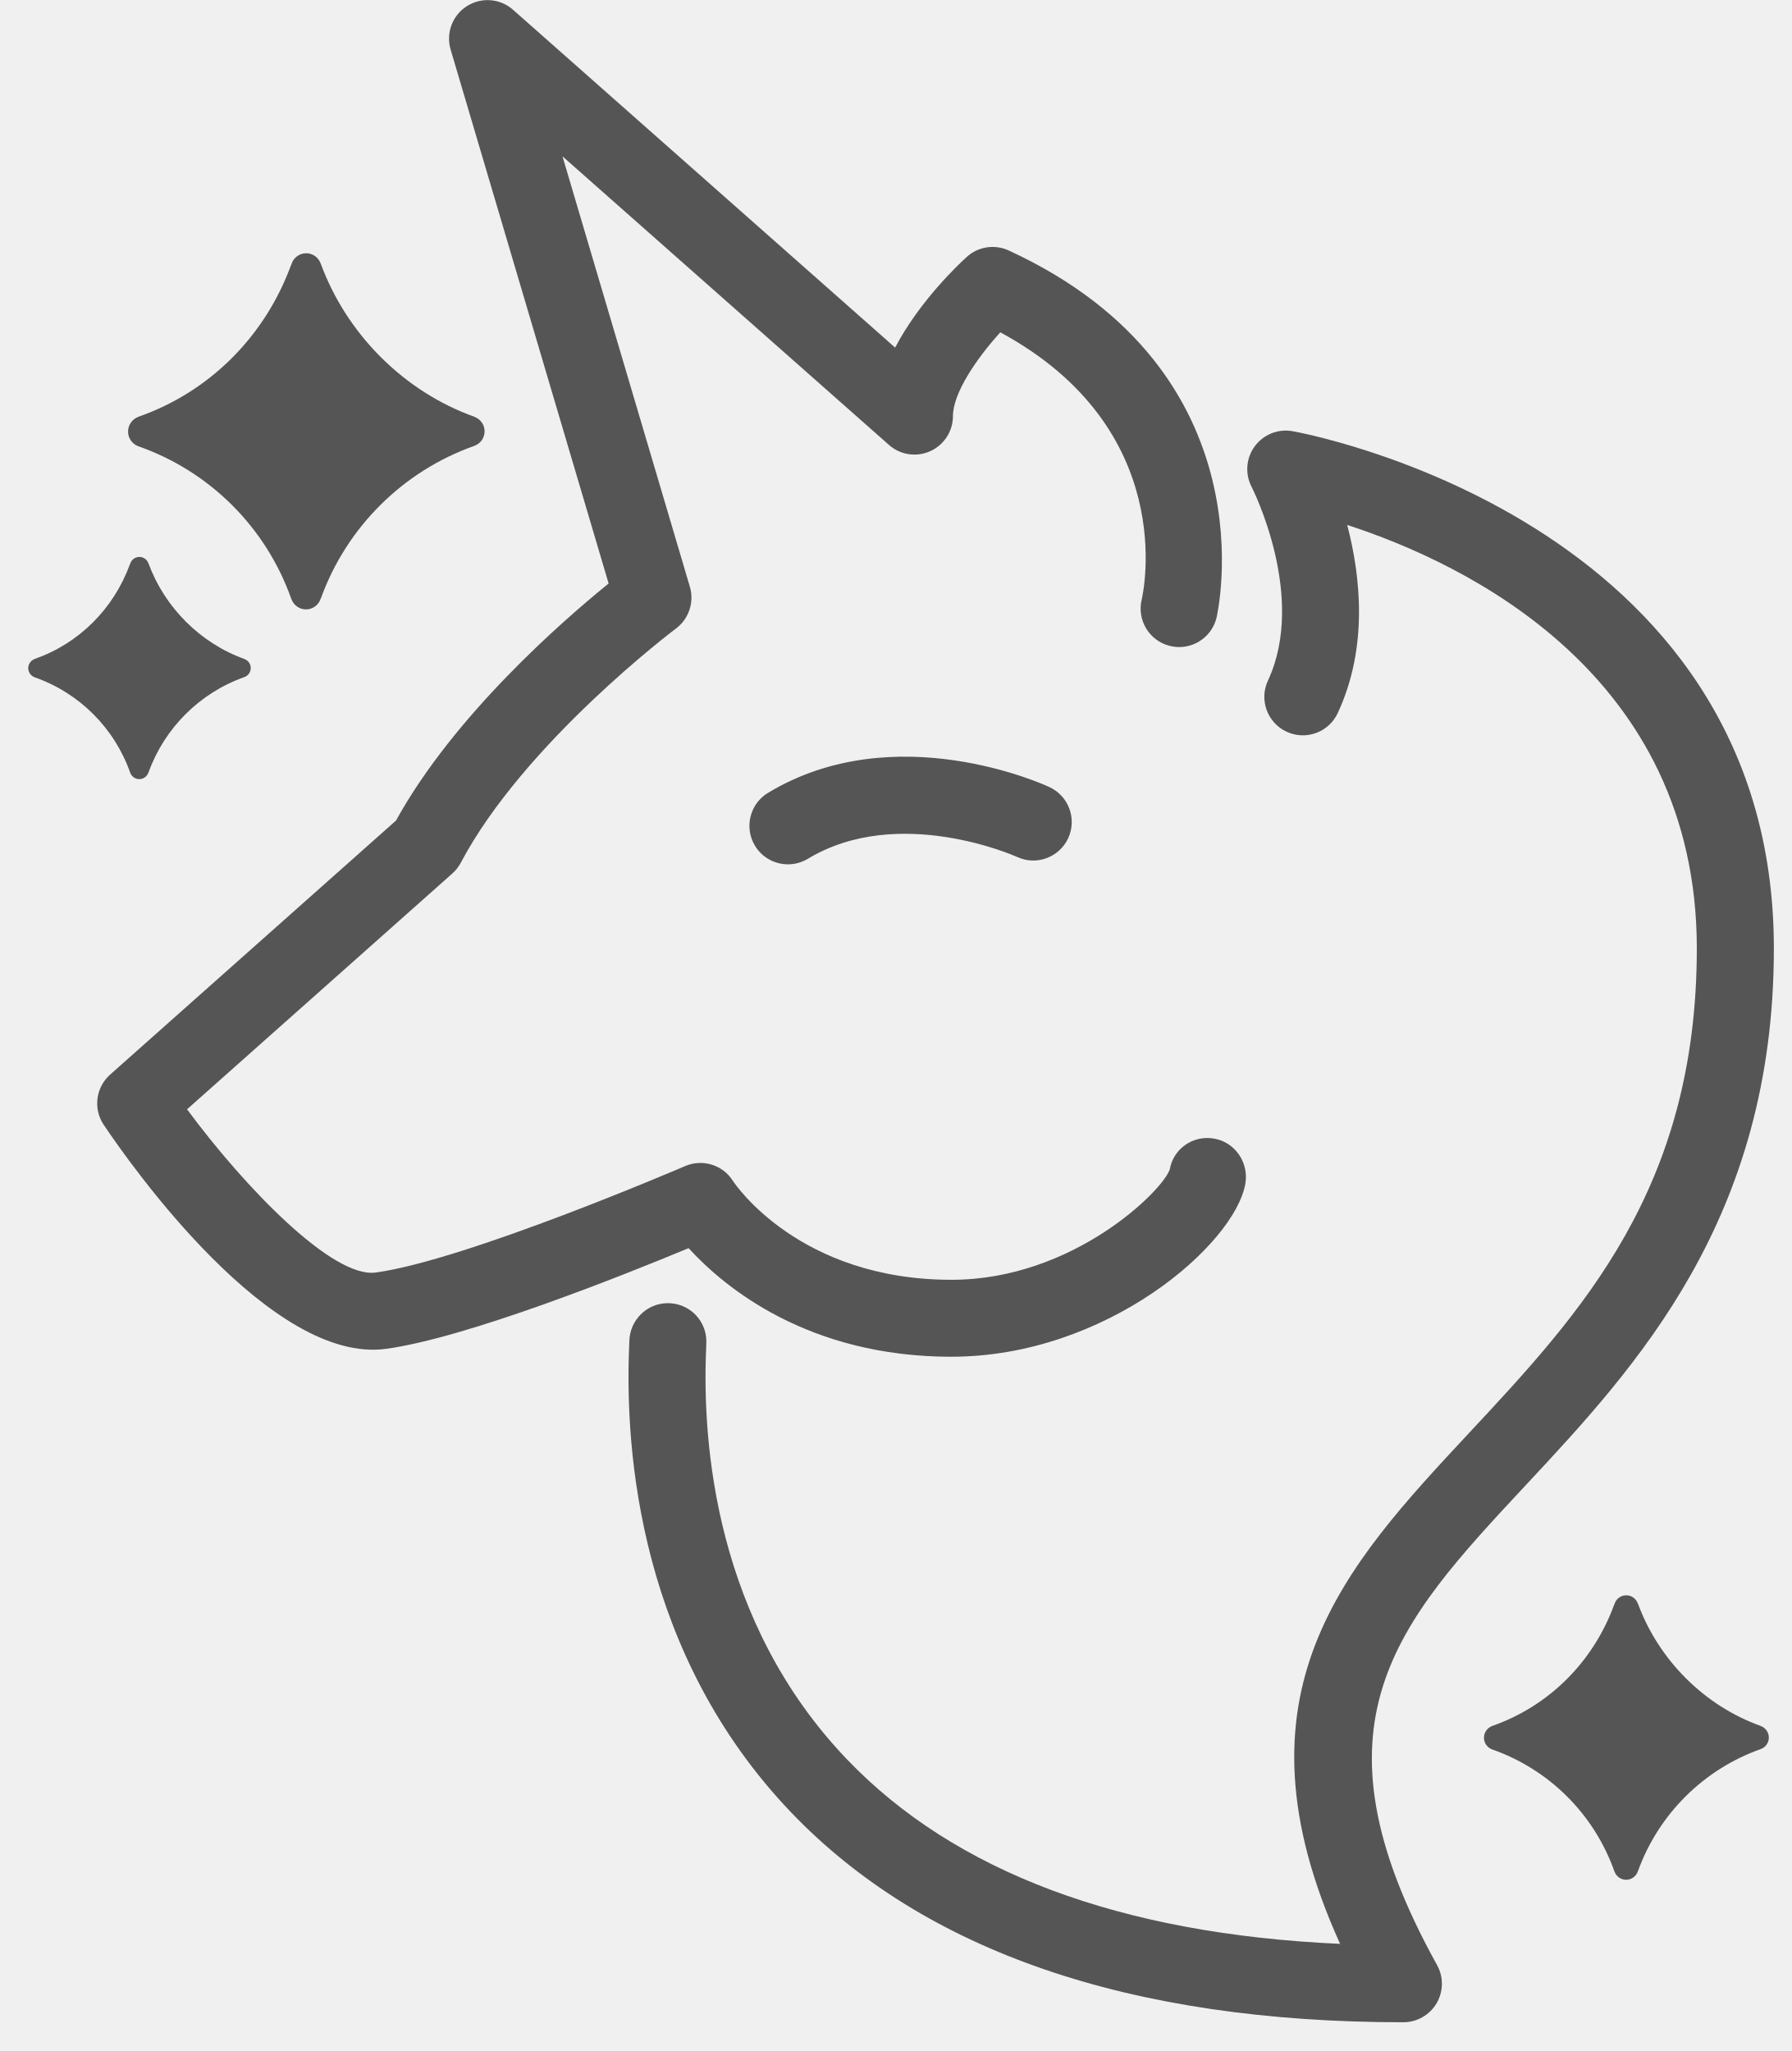
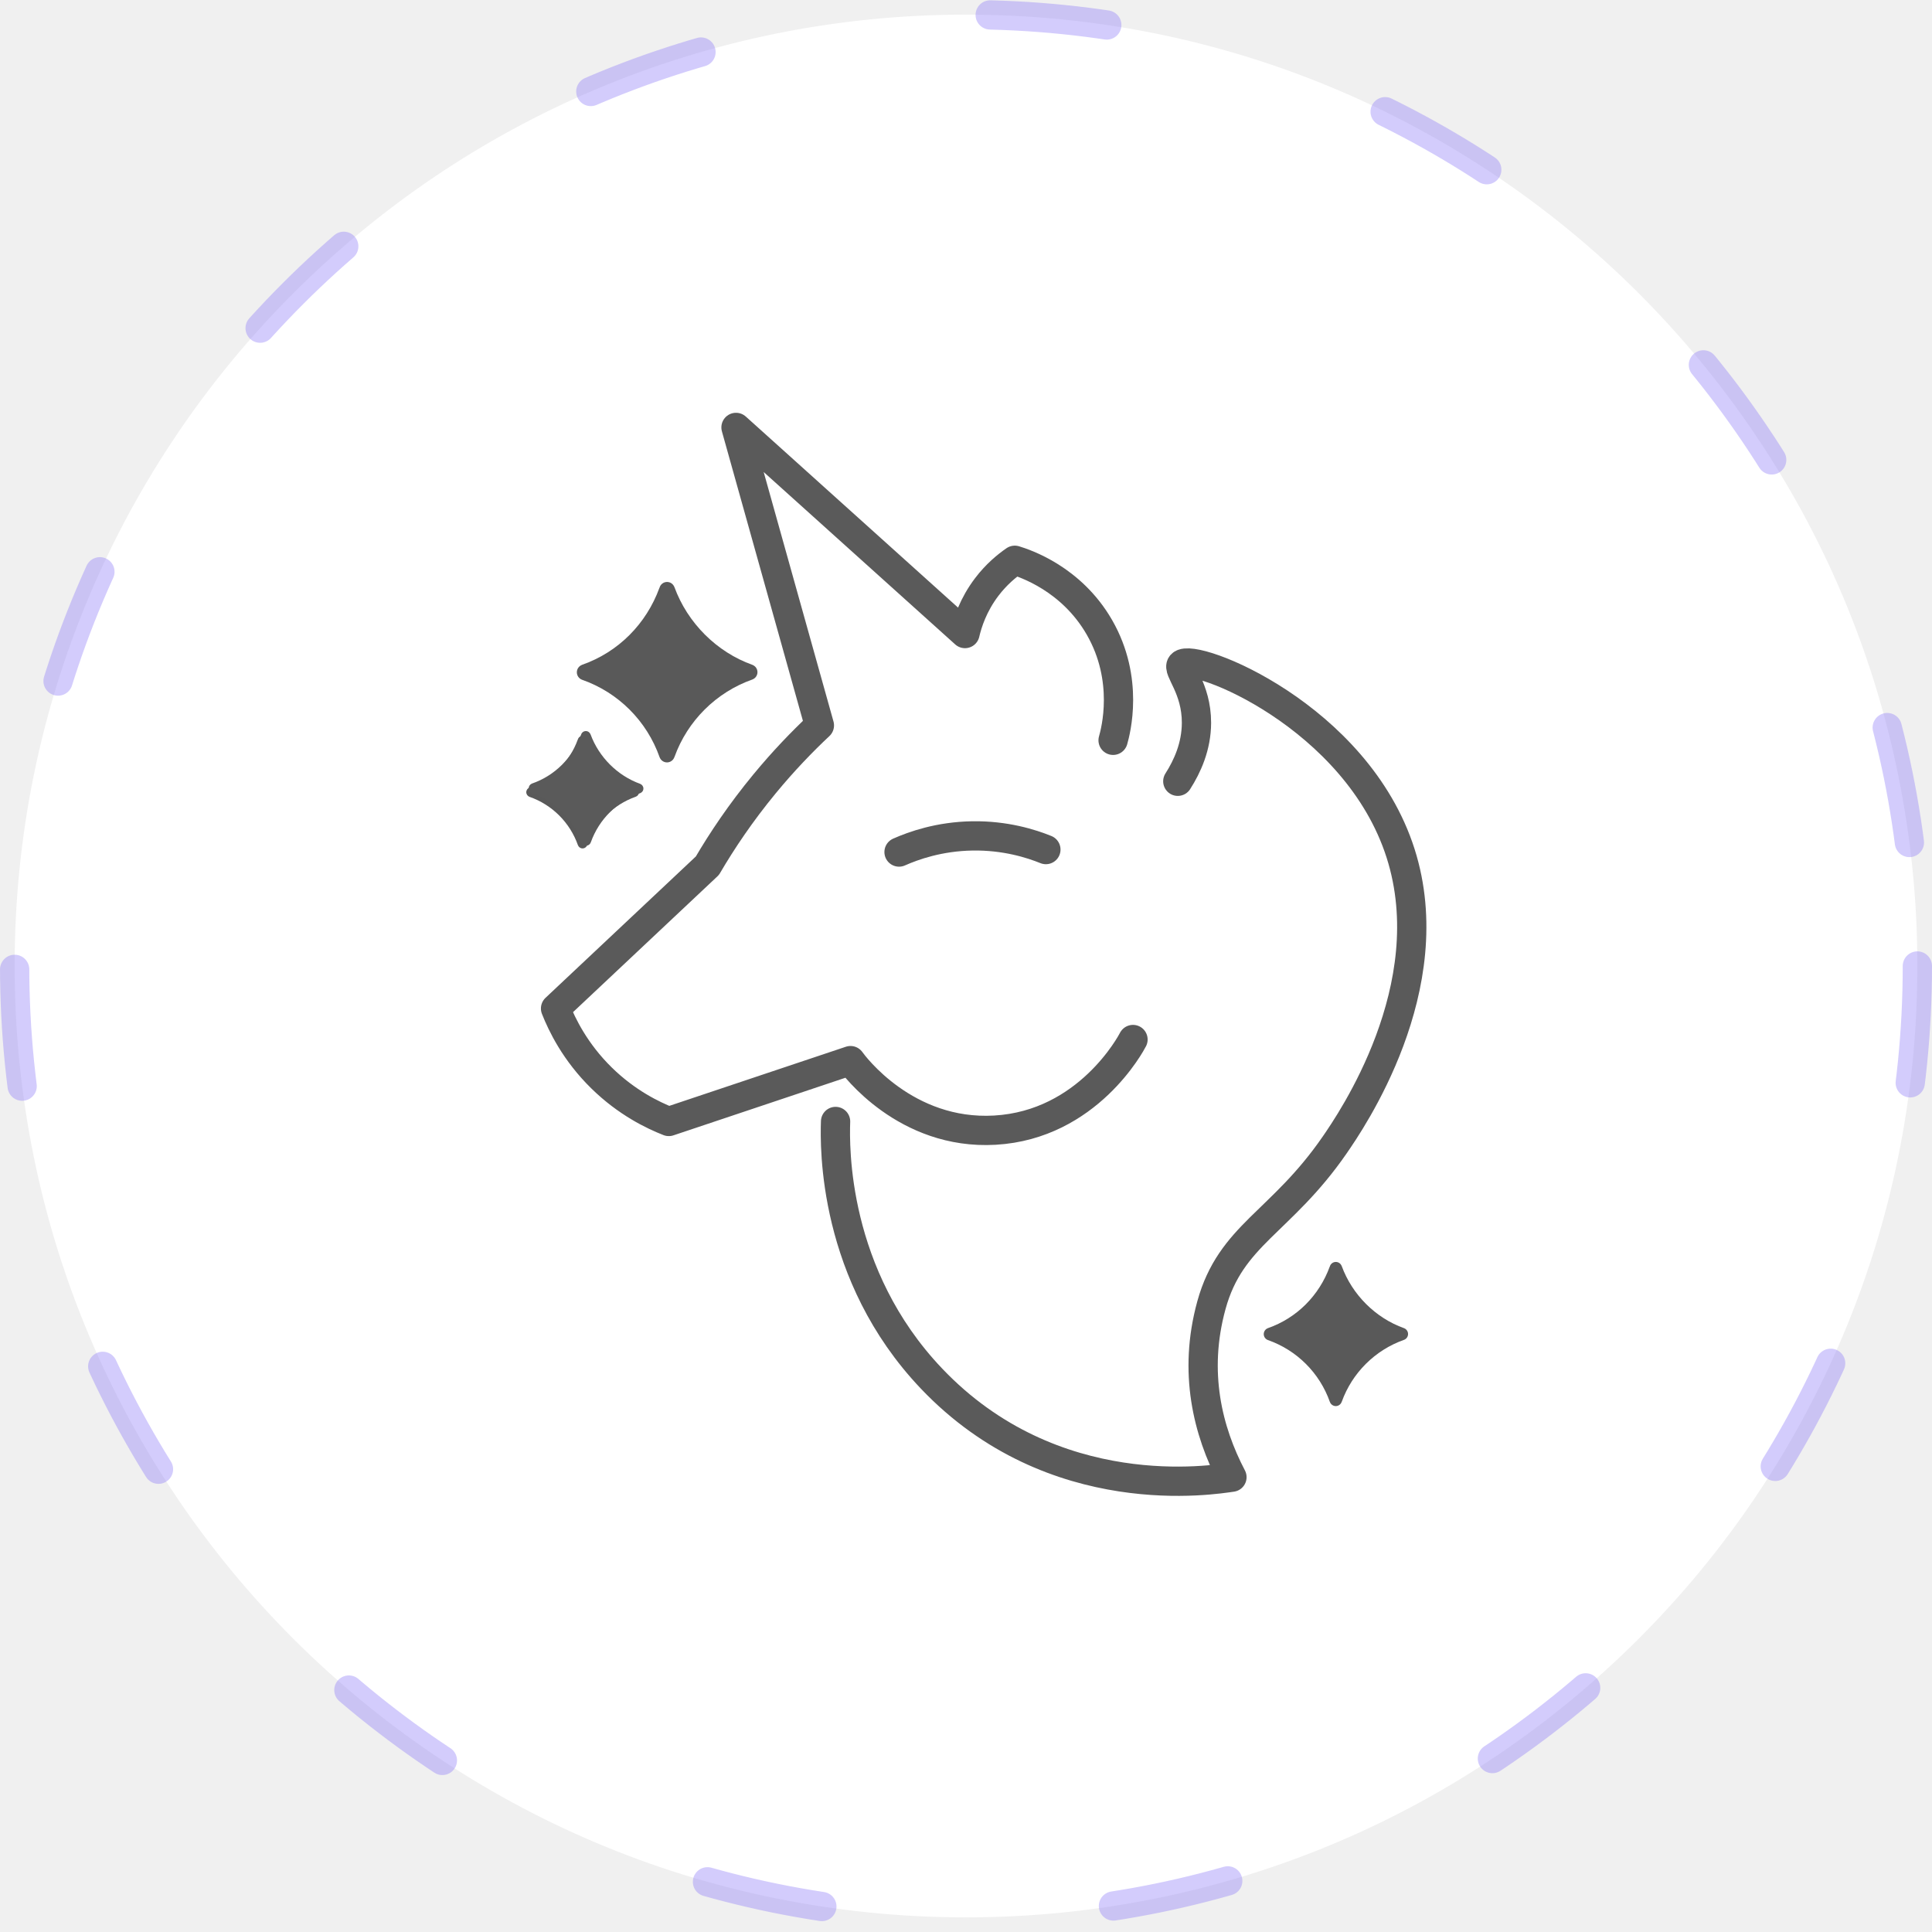
- <svg xmlns="http://www.w3.org/2000/svg" viewBox="0 0 62 71">
-   <path d="m48.574 70.005c-9.441 0-16.566-2.441-21.179-7.252-5.252-5.481-5.775-12.474-5.618-16.154l0.006-0.164c0.009-0.73 0.603-1.323 1.333-1.323h8e-3c0.733 4e-3 1.325 0.594 1.325 1.327 0 0.053-0.003 0.145-0.009 0.272-0.138 3.256 0.313 9.431 4.88 14.197 3.738 3.901 9.472 6.043 17.064 6.383-3.933-8.682 0.16-13.07 4.475-17.697 3.87-4.149 7.872-8.441 7.872-16.762 0-9.51-8.009-13.329-12.101-14.66 0.467 1.783 0.731 4.24-0.328 6.513-0.31 0.668-1.105 0.957-1.77 0.645-0.667-0.31-0.957-1.103-0.645-1.77 1.36-2.921-0.547-6.668-0.566-6.707-0.233-0.448-0.192-0.99 0.105-1.398 0.298-0.408 0.797-0.614 1.298-0.531 0.167 0.028 16.674 2.967 16.674 17.909 0 9.371-4.762 14.478-8.588 18.58-4.47 4.793-7.699 8.256-3.069 16.614 0.229 0.412 0.221 0.915-0.018 1.322-0.241 0.406-0.678 0.656-1.149 0.656z" fill="#1A1A1A" fill-opacity=".72" />
-   <path d="m32.935 46.967c-4.964 0-7.86-2.401-9.101-3.759-2.193 0.912-7.65 3.098-10.464 3.484-3.98 0.552-8.843-6.36-9.779-7.752-0.372-0.554-0.278-1.296 0.221-1.74l9.895-8.795c2.005-3.64 5.764-6.913 7.359-8.206l-5.469-18.484c-0.168-0.57 0.061-1.183 0.562-1.502 0.5-0.319 1.153-0.269 1.598 0.125l13.226 11.695c0.856-1.637 2.259-2.94 2.48-3.14 0.396-0.359 0.968-0.446 1.451-0.222 9.162 4.217 7.213 12.629 7.193 12.713-0.175 0.715-0.896 1.153-1.612 0.977-0.714-0.175-1.15-0.894-0.978-1.607 0.061-0.263 1.29-5.902-4.894-9.25-0.811 0.893-1.639 2.098-1.639 2.899 0 0.524-0.307 1-0.785 1.215-0.477 0.217-1.038 0.131-1.43-0.216l-11.3-9.99 4.409 14.899c0.158 0.535-0.034 1.112-0.48 1.446-0.053 0.039-5.255 3.96-7.452 8.113-0.075 0.141-0.174 0.267-0.294 0.372l-9.178 8.159c2.028 2.743 5.056 5.859 6.533 5.65 3.139-0.43 10.631-3.652 10.706-3.684 0.604-0.259 1.302-0.044 1.653 0.509 0.086 0.132 2.311 3.427 7.569 3.427 4.206 0 7.316-3.091 7.553-3.821 0.127-0.725 0.813-1.194 1.537-1.067 0.725 0.126 1.206 0.835 1.08 1.56-0.365 2.104-4.806 5.991-10.171 5.991z" fill="#1A1A1A" fill-opacity=".72" />
-   <path d="m27.273 29.92c-0.452 0-0.892-0.229-1.142-0.644-0.38-0.631-0.178-1.45 0.452-1.83 4.375-2.64 9.524-0.301 9.741-0.199 0.668 0.31 0.957 1.103 0.648 1.77-0.309 0.667-1.104 0.959-1.768 0.648-0.072-0.032-4.109-1.829-7.242 0.064-0.217 0.13-0.454 0.191-0.689 0.191z" fill="#1A1A1A" fill-opacity=".72" />
-   <path d="m51.364 60.155c0-0.183 0.114-0.339 0.275-0.402v-0.002c1.984-0.691 3.515-2.235 4.232-4.203h4e-3c0.047-0.186 0.213-0.323 0.413-0.323 0.185 0 0.341 0.118 0.401 0.283 8e-4 0 0.002 0 0.003 8e-4 0.712 1.948 2.302 3.545 4.257 4.241v8e-4c0.16 0.062 0.275 0.217 0.275 0.398 0 0.183-0.116 0.339-0.278 0.399-1.975 0.697-3.541 2.255-4.251 4.223-8e-4 -8e-4 -0.002-8e-4 -0.002-8e-4 -0.054 0.175-0.215 0.303-0.408 0.303-0.185 0-0.341-0.117-0.401-0.28h-0.002c-0.697-1.98-2.255-3.541-4.247-4.237l-8e-4 -8e-4c-0.16-0.064-0.271-0.219-0.271-0.401z" fill="#1A1A1A" fill-opacity=".72" />
-   <path d="m4.433 14.938c0-0.229 0.143-0.424 0.344-0.504v-0.002c2.483-0.864 4.399-2.798 5.298-5.26h0.005c0.059-0.232 0.268-0.405 0.517-0.405 0.232 0 0.427 0.148 0.501 0.354 0.002 8e-4 0.002 0 0.003 8e-4 0.89 2.438 2.882 4.437 5.328 5.309v0.002c0.201 0.077 0.344 0.271 0.344 0.499 0 0.229-0.145 0.424-0.348 0.5-2.472 0.872-4.433 2.822-5.32 5.287-8e-4 -8e-4 -0.002-8e-4 -0.003-0.002-0.068 0.219-0.27 0.379-0.511 0.379-0.231 0-0.426-0.147-0.502-0.351h-0.002c-0.872-2.479-2.822-4.433-5.316-5.302l-7.9e-4 -8e-4c-0.198-0.081-0.338-0.275-0.338-0.503z" fill="#1A1A1A" fill-opacity=".72" />
-   <path d="m0.978 23.13c0-0.143 0.089-0.265 0.214-0.314v-0.002c1.549-0.54 2.745-1.745 3.306-3.283h0.003c0.037-0.144 0.167-0.252 0.323-0.252 0.144 0 0.267 0.092 0.313 0.221 7.9e-4 0 0.002 0 0.002 8e-4 0.556 1.521 1.798 2.769 3.325 3.313v8e-4c0.125 0.048 0.215 0.169 0.215 0.311 0 0.143-0.09 0.264-0.217 0.312-1.543 0.544-2.766 1.761-3.32 3.298-7.9e-4 0-0.002-8e-4 -0.002-8e-4 -0.042 0.137-0.168 0.236-0.319 0.236-0.144 0-0.266-0.091-0.313-0.219h-7.9e-4c-0.544-1.547-1.761-2.766-3.317-3.309l-7.9e-4 -8e-4c-0.124-0.049-0.212-0.171-0.212-0.313z" fill="#1A1A1A" fill-opacity=".72" />
+ <svg xmlns="http://www.w3.org/2000/svg" width="132" height="132" viewBox="0 0 132 132" fill="none">
+   <circle cx="66" cy="66" r="65" fill="white" stroke="#9280F9" stroke-opacity="0.4" stroke-width="2" stroke-linecap="round" stroke-linejoin="bevel" stroke-dasharray="8 20" />
+   <path d="M86.343 91.15C86.343 90.967 86.457 90.811 86.618 90.748C86.618 90.747 86.618 90.747 86.618 90.746C88.602 90.056 90.133 88.511 90.85 86.543C90.852 86.543 90.852 86.543 90.854 86.543C90.901 86.357 91.067 86.22 91.267 86.22C91.452 86.22 91.609 86.338 91.668 86.502C91.669 86.502 91.67 86.502 91.671 86.503C92.383 88.451 93.974 90.048 95.929 90.745C95.929 90.745 95.929 90.745 95.929 90.745C96.089 90.807 96.203 90.962 96.203 91.144C96.203 91.327 96.087 91.483 95.925 91.543C93.95 92.24 92.384 93.798 91.675 95.766C91.674 95.765 91.673 95.765 91.672 95.765C91.618 95.94 91.457 96.068 91.264 96.068C91.079 96.068 90.924 95.951 90.864 95.788C90.863 95.788 90.863 95.788 90.862 95.788C90.165 93.808 88.607 92.247 86.615 91.552L86.614 91.551C86.455 91.487 86.343 91.332 86.343 91.15Z" fill="#1A1A1A" fill-opacity="0.72" />
+   <path d="M39.412 45.933C39.412 45.703 39.555 45.509 39.756 45.429C39.756 45.428 39.756 45.427 39.756 45.426C42.239 44.562 44.155 42.629 45.053 40.166C45.055 40.166 45.056 40.166 45.058 40.166C45.117 39.934 45.325 39.761 45.575 39.761C45.807 39.761 46.002 39.909 46.077 40.115C46.079 40.116 46.079 40.115 46.08 40.116C46.971 42.554 48.962 44.553 51.408 45.425C51.408 45.425 51.408 45.425 51.408 45.426C51.609 45.503 51.752 45.697 51.752 45.925C51.752 46.155 51.607 46.349 51.405 46.425C48.933 47.298 46.972 49.248 46.085 51.712C46.084 51.711 46.083 51.711 46.082 51.71C46.014 51.929 45.812 52.09 45.571 52.09C45.34 52.09 45.145 51.943 45.068 51.739C45.068 51.739 45.068 51.739 45.067 51.739C44.194 49.26 42.245 47.306 39.751 46.437L39.75 46.436C39.553 46.355 39.412 46.16 39.412 45.933Z" fill="#1A1A1A" fill-opacity="0.72" />
+   <path d="M35.957 54.125C35.957 53.982 36.046 53.86 36.171 53.811C36.171 53.811 36.171 53.81 36.171 53.809C37.721 53.27 38.917 52.064 39.477 50.527C39.478 50.527 39.478 50.527 39.48 50.527C39.517 50.382 39.647 50.274 39.803 50.274C39.947 50.274 40.07 50.366 40.117 50.495C40.117 50.495 40.118 50.495 40.119 50.496C40.675 52.017 41.917 53.265 43.444 53.808V53.809C43.569 53.858 43.659 53.978 43.659 54.12C43.659 54.263 43.568 54.385 43.441 54.432C41.898 54.977 40.675 56.193 40.121 57.731C40.12 57.731 40.12 57.73 40.12 57.73C40.078 57.866 39.952 57.966 39.801 57.966C39.656 57.966 39.535 57.875 39.487 57.747H39.486C38.942 56.2 37.725 54.981 36.17 54.439L36.169 54.438C36.045 54.389 35.957 54.267 35.957 54.125Z" fill="#1A1A1A" fill-opacity="0.72" />
+   <path d="M36.123 53.858C36.122 53.712 36.213 53.589 36.34 53.538C36.34 53.538 36.341 53.538 36.34 53.537C37.916 52.992 39.129 51.767 39.696 50.205C39.698 50.205 39.698 50.205 39.699 50.205C39.736 50.058 39.868 49.949 40.027 49.949C40.175 49.949 40.298 50.044 40.346 50.174C40.347 50.175 40.348 50.174 40.349 50.175C40.918 51.725 42.186 52.997 43.74 53.555C43.74 53.555 43.74 53.555 43.74 53.557C43.868 53.607 43.96 53.729 43.959 53.875C43.96 54.021 43.867 54.144 43.739 54.192C42.171 54.742 40.929 55.977 40.37 57.54C40.369 57.54 40.368 57.54 40.367 57.54C40.325 57.678 40.197 57.78 40.044 57.779C39.898 57.779 39.773 57.685 39.724 57.555C39.724 57.555 39.724 57.555 39.723 57.555C39.165 55.979 37.924 54.735 36.339 54.179L36.338 54.178C36.213 54.126 36.123 54.002 36.123 53.858Z" fill="#5A5A5A" />
+   <path d="M76.05 50.58C76.23 49.948 77.167 46.429 75.115 42.86C73.202 39.537 70.033 38.493 69.333 38.28C68.795 38.65 68.08 39.234 67.419 40.103C66.487 41.33 66.102 42.547 65.931 43.285C60.717 38.591 55.501 33.897 50.286 29.203C52.185 35.989 54.084 42.776 55.983 49.562C54.794 50.677 53.52 52 52.242 53.549C50.609 55.528 49.33 57.442 48.331 59.147C44.872 62.399 41.415 65.651 37.957 68.903C38.389 70 39.29 71.877 41.103 73.653C42.824 75.34 44.611 76.198 45.695 76.622C49.833 75.237 53.971 73.851 58.109 72.465C58.325 72.769 61.87 77.565 67.972 77.216C74.328 76.852 77.29 71.261 77.41 71.023" stroke="#5A5A5A" stroke-width="2" stroke-miterlimit="10" stroke-linecap="round" stroke-linejoin="round" />
+   <path d="M57.089 76.622C57.028 78.326 56.891 87.087 63.636 94.181C71.989 102.967 82.995 101.088 84.17 100.925C82.519 97.779 81.507 93.756 82.767 89.177C84.094 84.354 87.516 83.551 91.185 78.234C92.278 76.649 98.616 67.465 95.692 58.299C92.69 48.892 81.542 44.54 80.727 45.405C80.401 45.751 81.755 46.999 81.747 49.392C81.741 50.993 81.128 52.352 80.471 53.379" stroke="#5A5A5A" stroke-width="2" stroke-miterlimit="10" stroke-linecap="round" stroke-linejoin="round" />
+   <path d="M61.425 58.214C62.417 57.774 64.172 57.147 66.442 57.111C68.692 57.077 70.454 57.639 71.458 58.045" stroke="#5A5A5A" stroke-width="2" stroke-miterlimit="10" stroke-linecap="round" stroke-linejoin="round" />
</svg>
